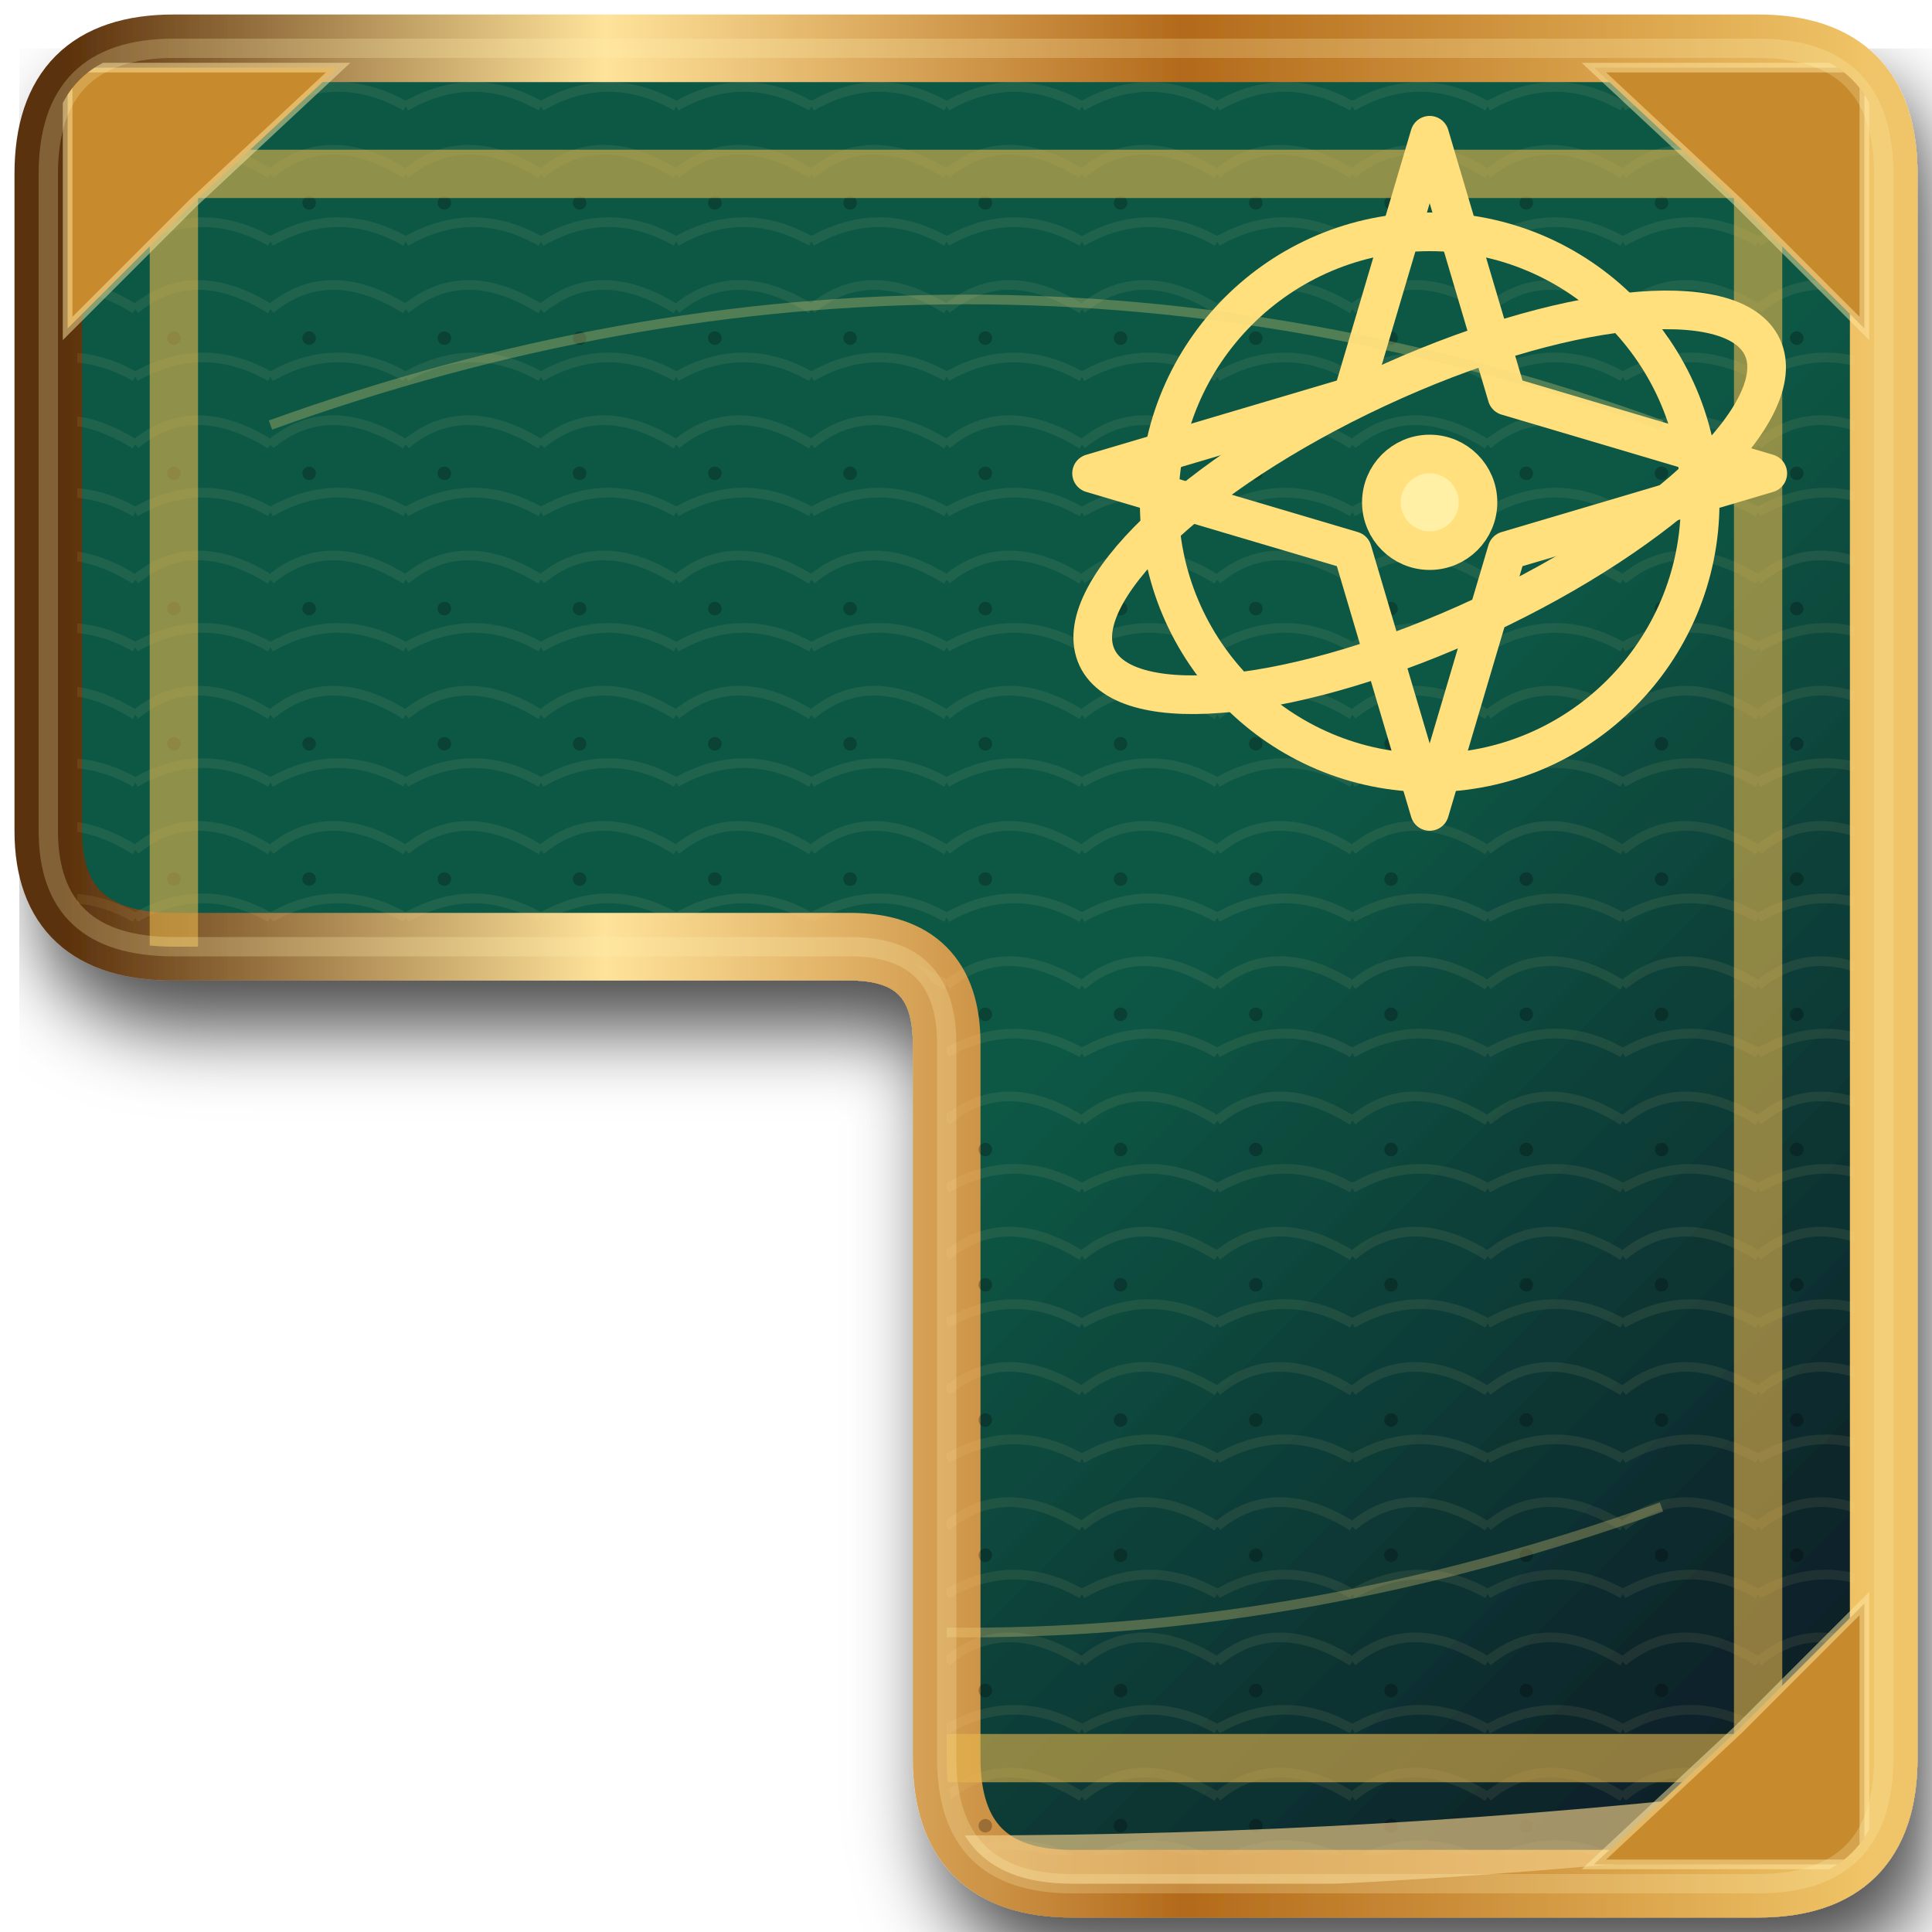
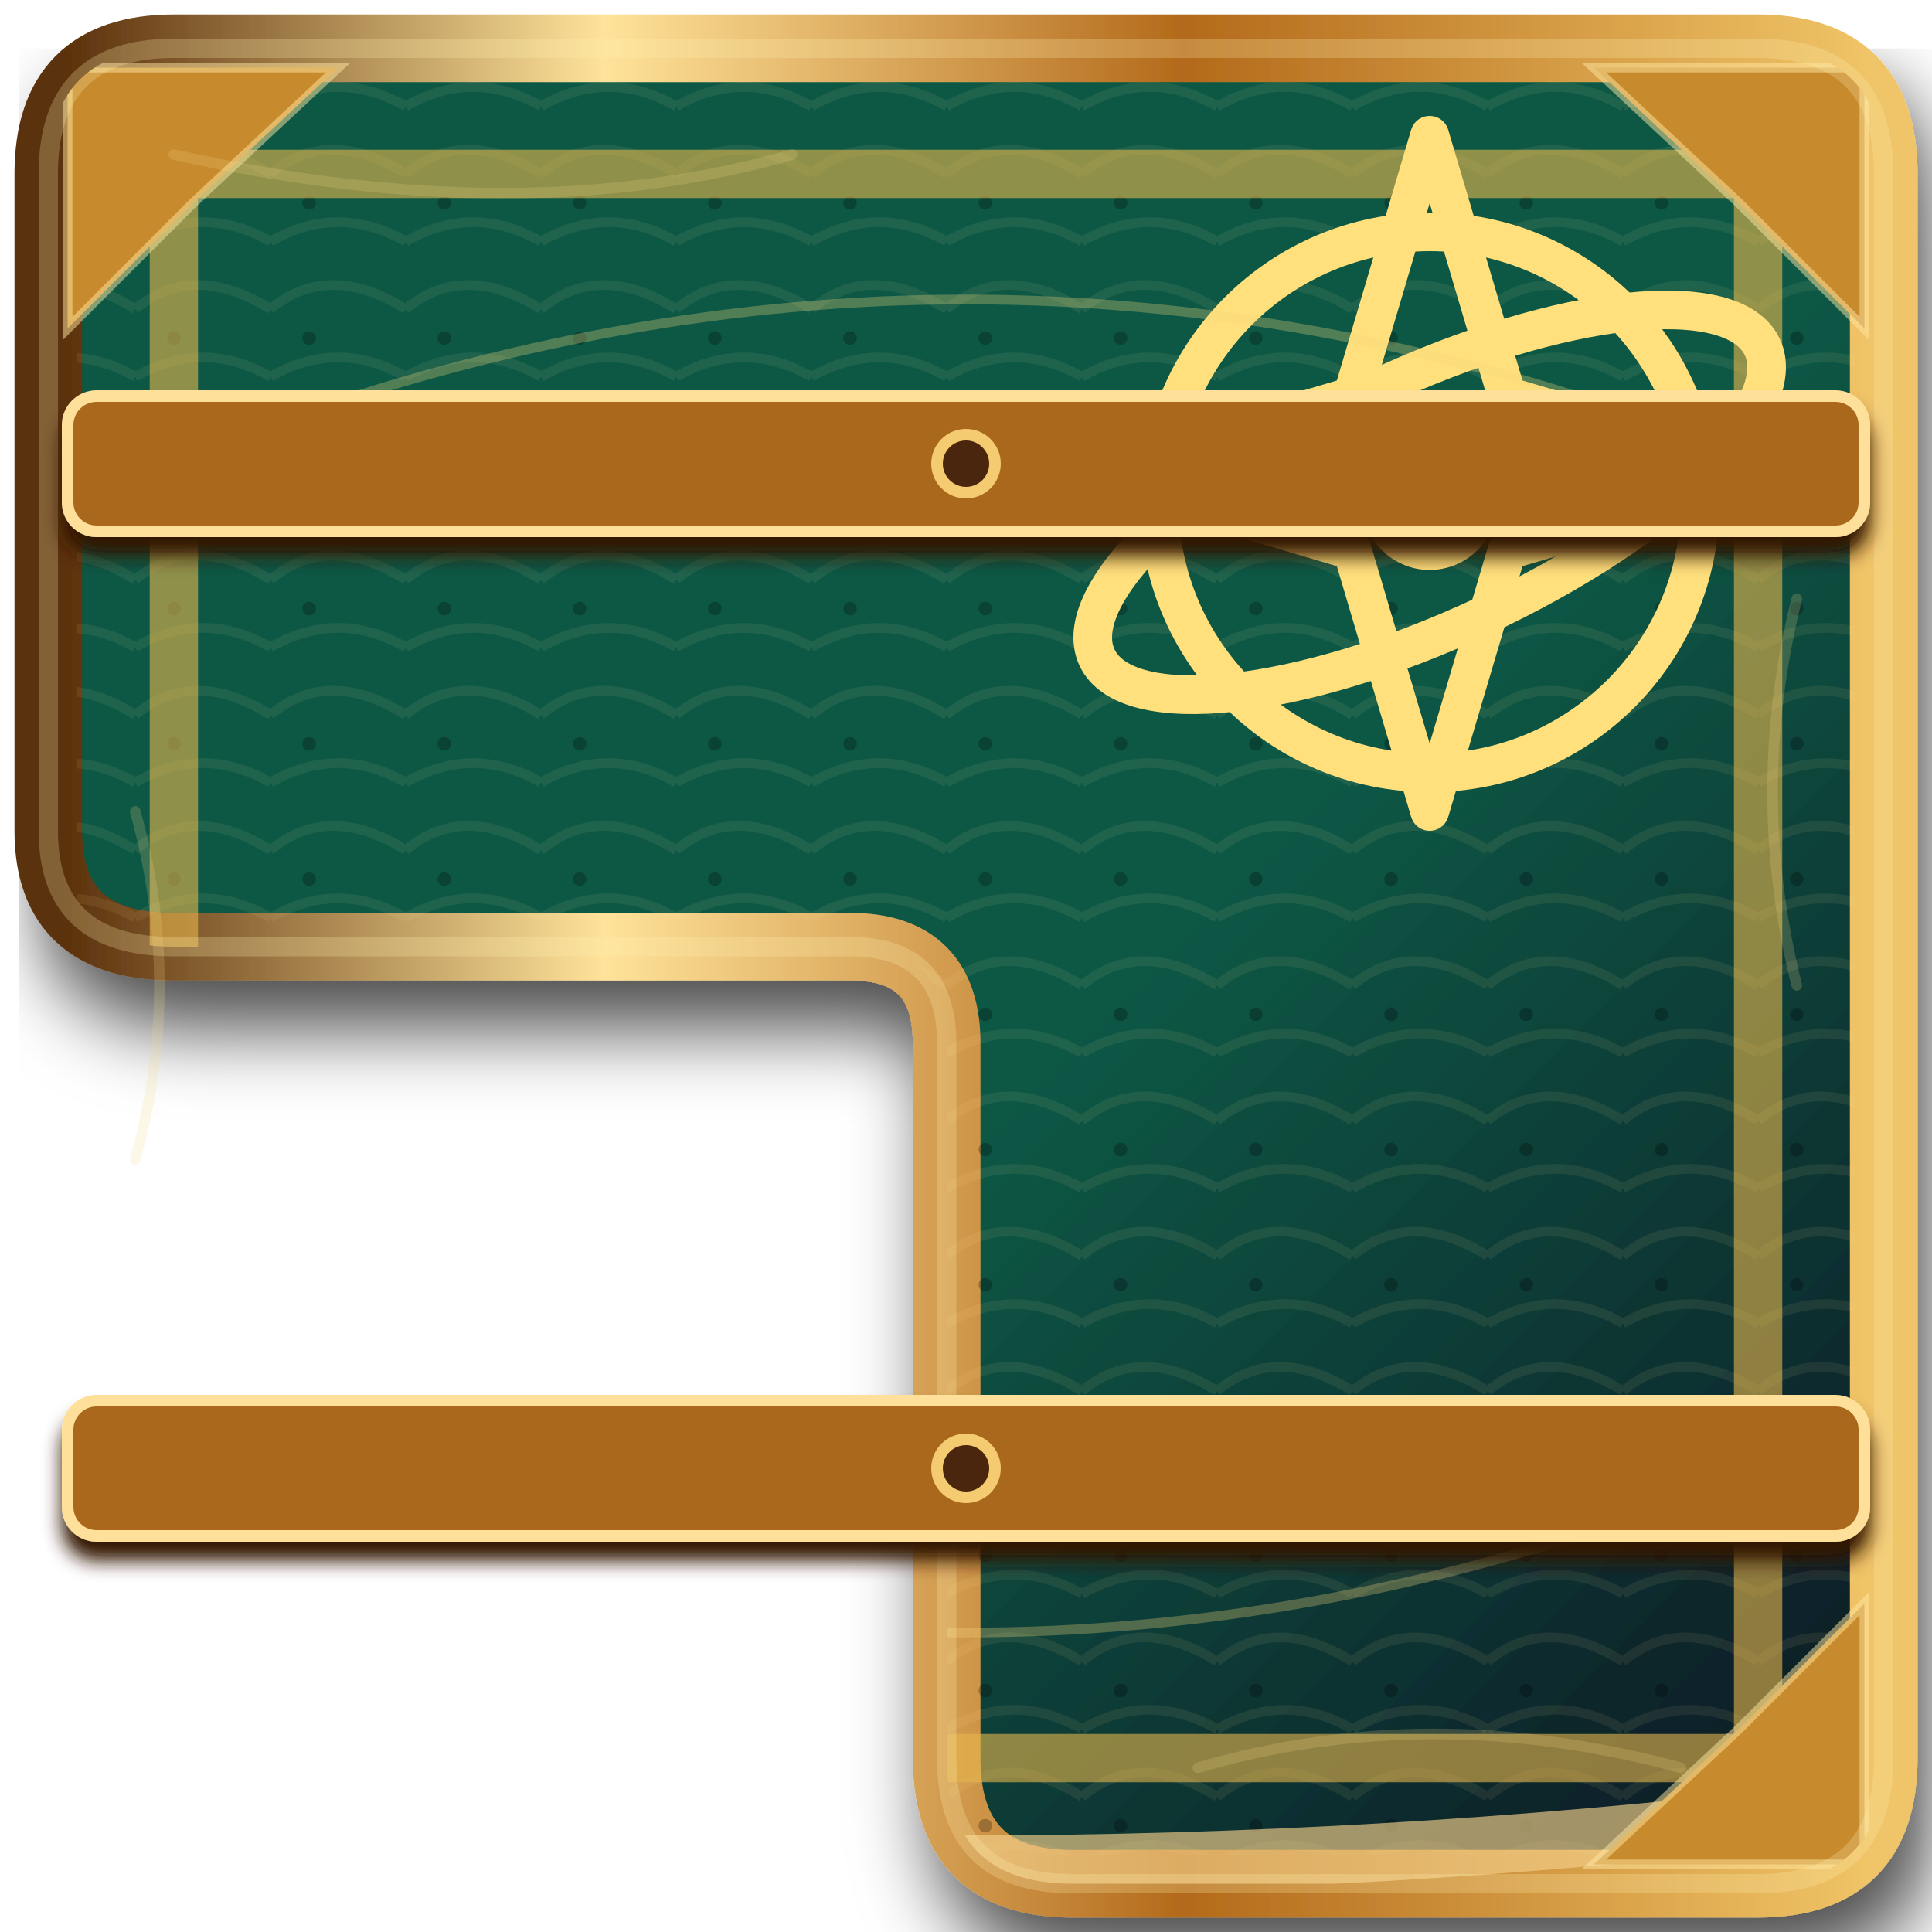
<svg xmlns="http://www.w3.org/2000/svg" data-shape="L3-TR" data-role="celestial-codex" viewBox="0 0 200 200">
  <defs>
    <linearGradient id="gold">
      <stop stop-color="#5a300b" />
      <stop offset=".3" stop-color="#ffe39a" />
      <stop offset=".62" stop-color="#b36a1b" />
      <stop offset="1" stop-color="#f0c467" />
    </linearGradient>
    <linearGradient id="leather" x2="1" y2="1">
      <stop stop-color="#075845" />
      <stop offset=".55" stop-color="#075845" />
      <stop offset="1" stop-color="#101522" />
    </linearGradient>
    <pattern id="grain" width="14" height="14" patternUnits="userSpaceOnUse">
      <path d="M0 4q6-5 14 0M0 11q7-4 14 0" fill="none" stroke="#ffe7a0" stroke-opacity=".08" />
      <circle cx="4" cy="7" r=".7" fill="#000" opacity=".25" />
    </pattern>
    <clipPath id="sil">
      <path d="M18 5H182Q195 5 195 18V182Q195 195 182 195H111Q98 195 98 182V108Q98 98 88 98H18Q5 98 5 86V18Q5 5 18 5Z" />
    </clipPath>
    <filter id="sh" x="-20%" y="-20%" width="150%" height="160%">
      <feDropShadow dy="5" stdDeviation="4" flood-opacity=".7" />
    </filter>
  </defs>
  <path d="M18 5H182Q195 5 195 18V182Q195 195 182 195H111Q98 195 98 182V108Q98 98 88 98H18Q5 98 5 86V18Q5 5 18 5Z" fill="url(#leather)" stroke="url(#gold)" stroke-width="7" stroke-linejoin="round" filter="url(#sh)" />
  <g clip-path="url(#sil)">
    <rect x="8" y="8" width="184" height="184" fill="url(#grain)" />
    <path d="M18 18H182M18 182H182M18 18V182M182 18V182" fill="none" stroke="#e6b64d" stroke-width="5" opacity=".6" />
    <path d="M14 188Q100 198 186 188" fill="none" stroke="#f3d08a" stroke-width="6" opacity=".65" />
    <g fill="#c78a2c" stroke="#ffe8a3" stroke-opacity=".5">
      <path d="M7 7h28L20 21 7 34Z" />
      <path d="M193 7h-28l15 14 13 13Z" />
      <path d="M7 193h28l-15-14-13-13Z" />
      <path d="M193 193h-28l15-14 13-13Z" />
    </g>
    <g transform="translate(148 52)" fill="none" stroke="#ffe07c" stroke-width="4" stroke-linejoin="round">
      <circle r="28" />
      <ellipse rx="38" ry="13" transform="rotate(-25)" />
      <path d="M0-38l8 27 27 8-27 8-8 27-8-27-27-8 27-8Z" />
      <circle r="5" fill="#fff0a6" />
    </g>
    <g fill="none" stroke="#f5d67c" stroke-opacity=".3">
      <path d="M28 44Q100 18 172 44M28 156Q100 182 172 156" />
    </g>
  </g>
  <path d="M18 5H182Q195 5 195 18V182Q195 195 182 195H111Q98 195 98 182V108Q98 98 88 98H18Q5 98 5 86V18Q5 5 18 5Z" fill="none" stroke="#fff0b0" stroke-opacity=".25" stroke-width="2" />
+   <g class="hardware">
+     <g transform="translate(0 48)">
+       <rect x="7" y="-7" width="186" height="14" rx="3" />
+       <circle cx="100" cy="0" r="3" />
+     </g>
+     <g transform="translate(0 152)">
+       <rect x="7" y="-7" width="186" height="14" rx="3" />
+       <circle cx="100" cy="0" r="3" />
+     </g>
+   </g>
+   <g class="wear" fill="none">
+     <path d="M18 16q36 8 64 0M124 183q24-7 50 0" />
+     <path d="M14 84q5 18 0 36M186 62q-5 20 0 40" />
+   </g>
+   <style>.hardware{fill:#a9681b;stroke:#ffe09a;stroke-width:1.2;filter:drop-shadow(0 2px 1px #321600)}.hardware circle{fill:#4a270b;stroke:#f5cb72}.wear{stroke:#f5d98b;stroke-opacity:.2;stroke-width:1.1;stroke-linecap:round}</style>
</svg>
